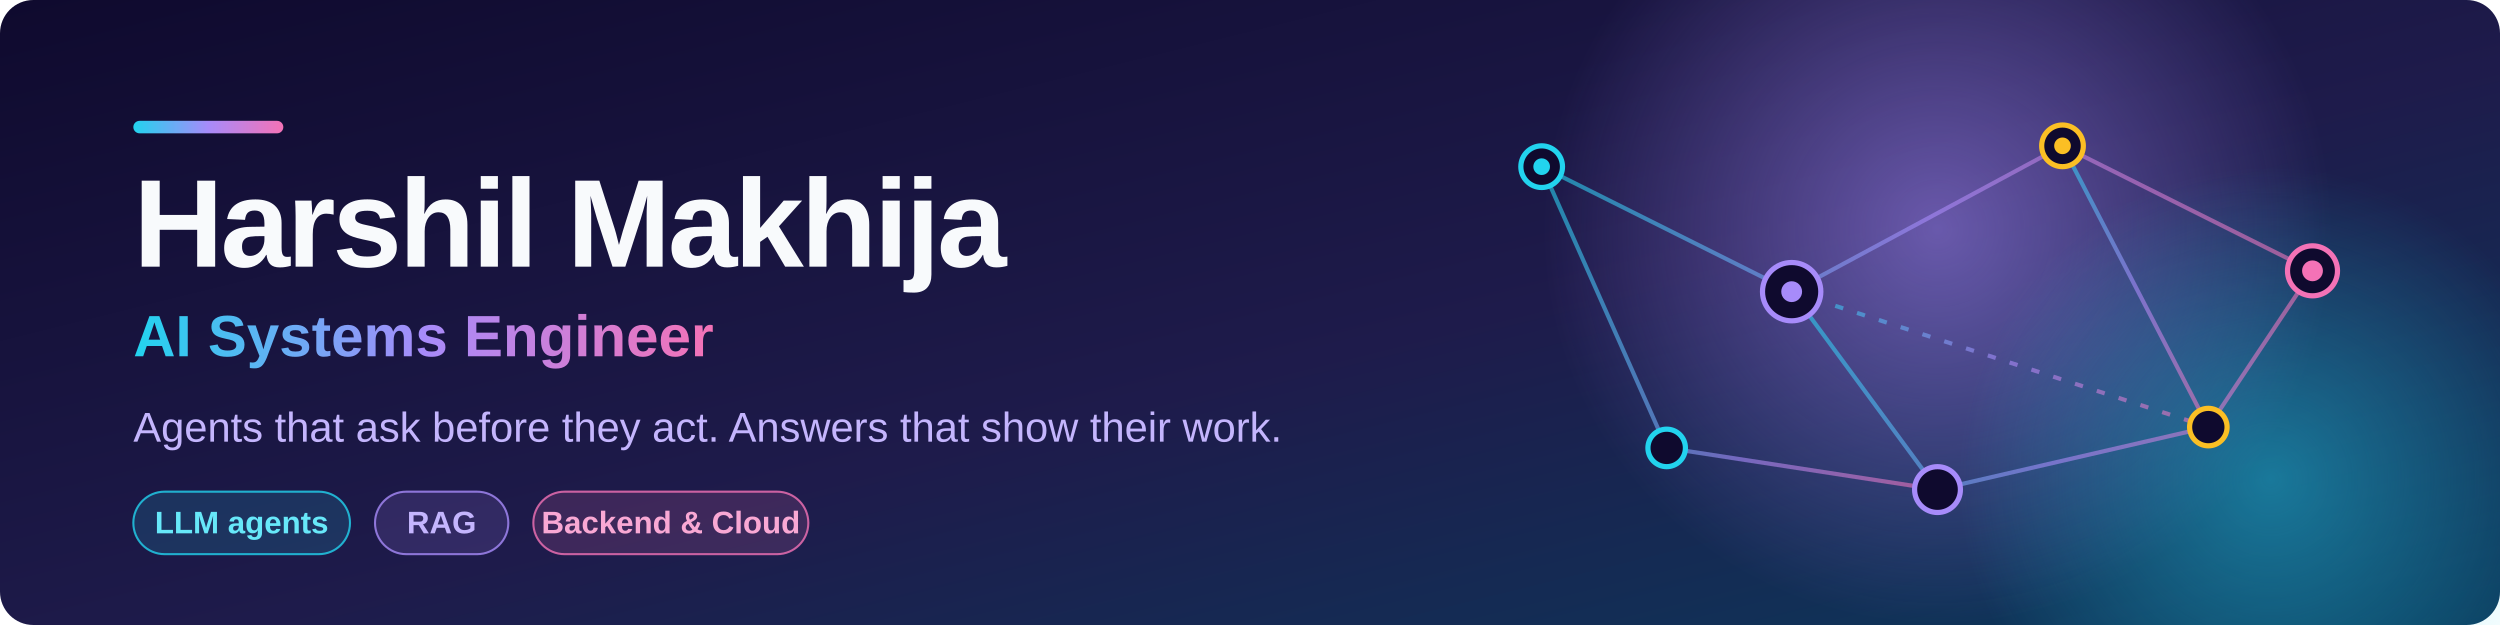
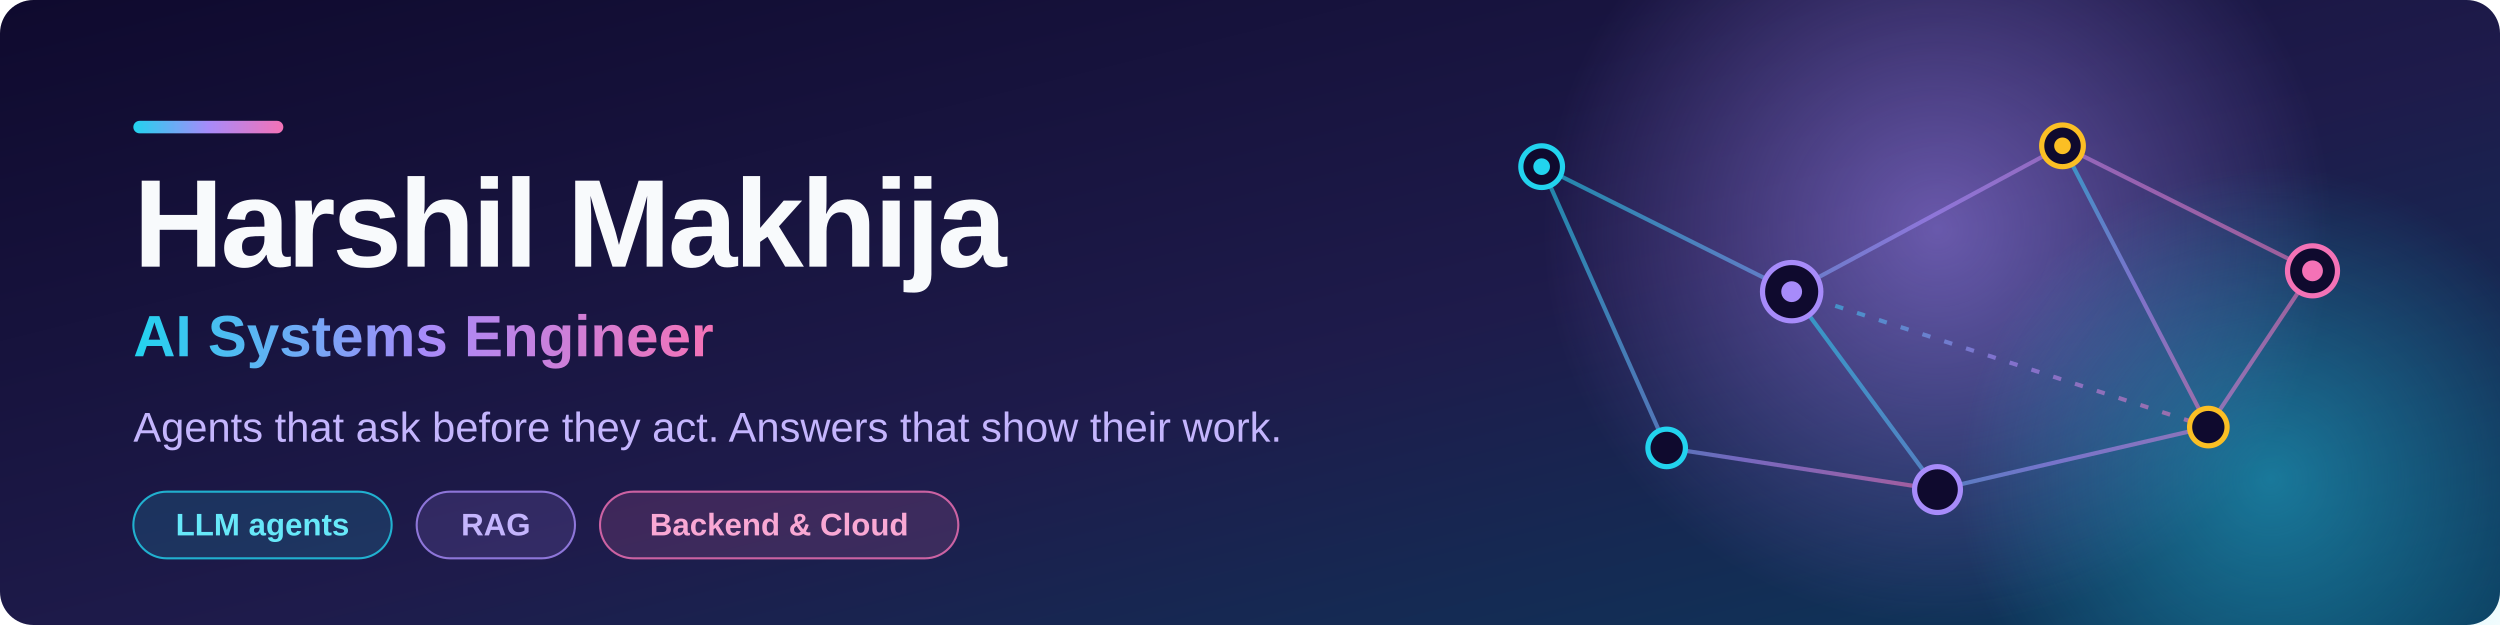
<svg xmlns="http://www.w3.org/2000/svg" viewBox="0 0 1200 300" width="1200" height="300" role="img" aria-labelledby="t d">
  <defs>
    <linearGradient id="bg" x1="0" y1="0" x2="1" y2="1">
      <stop offset="0" stop-color="#0f0a2e" />
      <stop offset="0.55" stop-color="#1e1b4b" />
      <stop offset="1" stop-color="#0b3a5c" />
    </linearGradient>
    <linearGradient id="accent" x1="0" y1="0" x2="1" y2="0">
      <stop offset="0" stop-color="#22d3ee" />
      <stop offset="0.5" stop-color="#a78bfa" />
      <stop offset="1" stop-color="#f472b6" />
    </linearGradient>
    <radialGradient id="glowV" cx="0.5" cy="0.5" r="0.5">
      <stop offset="0" stop-color="#a78bfa" stop-opacity="0.55" />
      <stop offset="1" stop-color="#a78bfa" stop-opacity="0" />
    </radialGradient>
    <radialGradient id="glowC" cx="0.5" cy="0.5" r="0.5">
      <stop offset="0" stop-color="#22d3ee" stop-opacity="0.45" />
      <stop offset="1" stop-color="#22d3ee" stop-opacity="0" />
    </radialGradient>
  </defs>
  <rect width="1200" height="300" rx="16" fill="url(#bg)" />
  <circle cx="930" cy="110" r="190" fill="url(#glowV)" />
  <circle cx="1090" cy="230" r="150" fill="url(#glowC)" />
  <g stroke="url(#accent)" stroke-opacity="0.6" stroke-width="2" fill="none">
    <path d="M740 80 L860 140 L990 70 L1110 130" />
    <path d="M860 140 L930 235 L1060 205 L1110 130" />
    <path d="M740 80 L800 215 L930 235" />
    <path d="M990 70 L1060 205" />
    <path d="M860 140 L1060 205" stroke-dasharray="4 7" />
  </g>
  <g stroke-width="2.5" fill="#0f0a2e">
    <circle cx="740" cy="80" r="10" stroke="#22d3ee" />
    <circle cx="860" cy="140" r="14" stroke="#a78bfa" />
    <circle cx="990" cy="70" r="10" stroke="#fbbf24" />
    <circle cx="1110" cy="130" r="12" stroke="#f472b6" />
    <circle cx="800" cy="215" r="9" stroke="#22d3ee" />
    <circle cx="930" cy="235" r="11" stroke="#a78bfa" />
    <circle cx="1060" cy="205" r="9" stroke="#fbbf24" />
  </g>
  <g>
    <circle cx="860" cy="140" r="5" fill="#a78bfa" />
    <circle cx="990" cy="70" r="4" fill="#fbbf24" />
    <circle cx="1110" cy="130" r="5" fill="#f472b6" />
    <circle cx="740" cy="80" r="4" fill="#22d3ee" />
  </g>
  <rect x="64" y="58" width="72" height="6" rx="3" fill="url(#accent)" />
  <text x="64" y="128" font-family="'Segoe UI','Helvetica Neue',Arial,sans-serif" font-size="60" font-weight="800" fill="#f8fafc" letter-spacing="-1.5">Harshil Makhija</text>
  <text x="64" y="171" font-family="'Segoe UI','Helvetica Neue',Arial,sans-serif" font-size="28" font-weight="700" fill="url(#accent)">AI Systems Engineer</text>
  <text x="64" y="212" font-family="'Segoe UI','Helvetica Neue',Arial,sans-serif" font-size="20" fill="#c4b5fd">Agents that ask before they act. Answers that show their work.</text>
  <g font-family="'Segoe UI','Helvetica Neue',Arial,sans-serif" font-size="15" font-weight="600">
-     <rect x="64" y="236" width="104" height="30" rx="15" fill="#22d3ee" fill-opacity="0.15" stroke="#22d3ee" stroke-opacity="0.8" />
-     <text x="116" y="256" text-anchor="middle" fill="#67e8f9">LLM agents</text>
-     <rect x="180" y="236" width="64" height="30" rx="15" fill="#a78bfa" fill-opacity="0.15" stroke="#a78bfa" stroke-opacity="0.8" />
-     <text x="212" y="256" text-anchor="middle" fill="#c4b5fd">RAG</text>
-     <rect x="256" y="236" width="132" height="30" rx="15" fill="#f472b6" fill-opacity="0.15" stroke="#f472b6" stroke-opacity="0.8" />
-     <text x="322" y="256" text-anchor="middle" fill="#f9a8d4">Backend &amp; Cloud</text>
+     <rect x="64" y="236" width="124" height="32" rx="16" fill="#22d3ee" fill-opacity="0.15" stroke="#22d3ee" stroke-opacity="0.8" />
+     <text x="126" y="257" text-anchor="middle" fill="#67e8f9">LLM agents</text>
+     <rect x="200" y="236" width="76" height="32" rx="16" fill="#a78bfa" fill-opacity="0.15" stroke="#a78bfa" stroke-opacity="0.8" />
+     <text x="238" y="257" text-anchor="middle" fill="#c4b5fd">RAG</text>
+     <rect x="288" y="236" width="172" height="32" rx="16" fill="#f472b6" fill-opacity="0.15" stroke="#f472b6" stroke-opacity="0.8" />
+     <text x="374" y="257" text-anchor="middle" fill="#f9a8d4">Backend &amp; Cloud</text>
  </g>
</svg>
